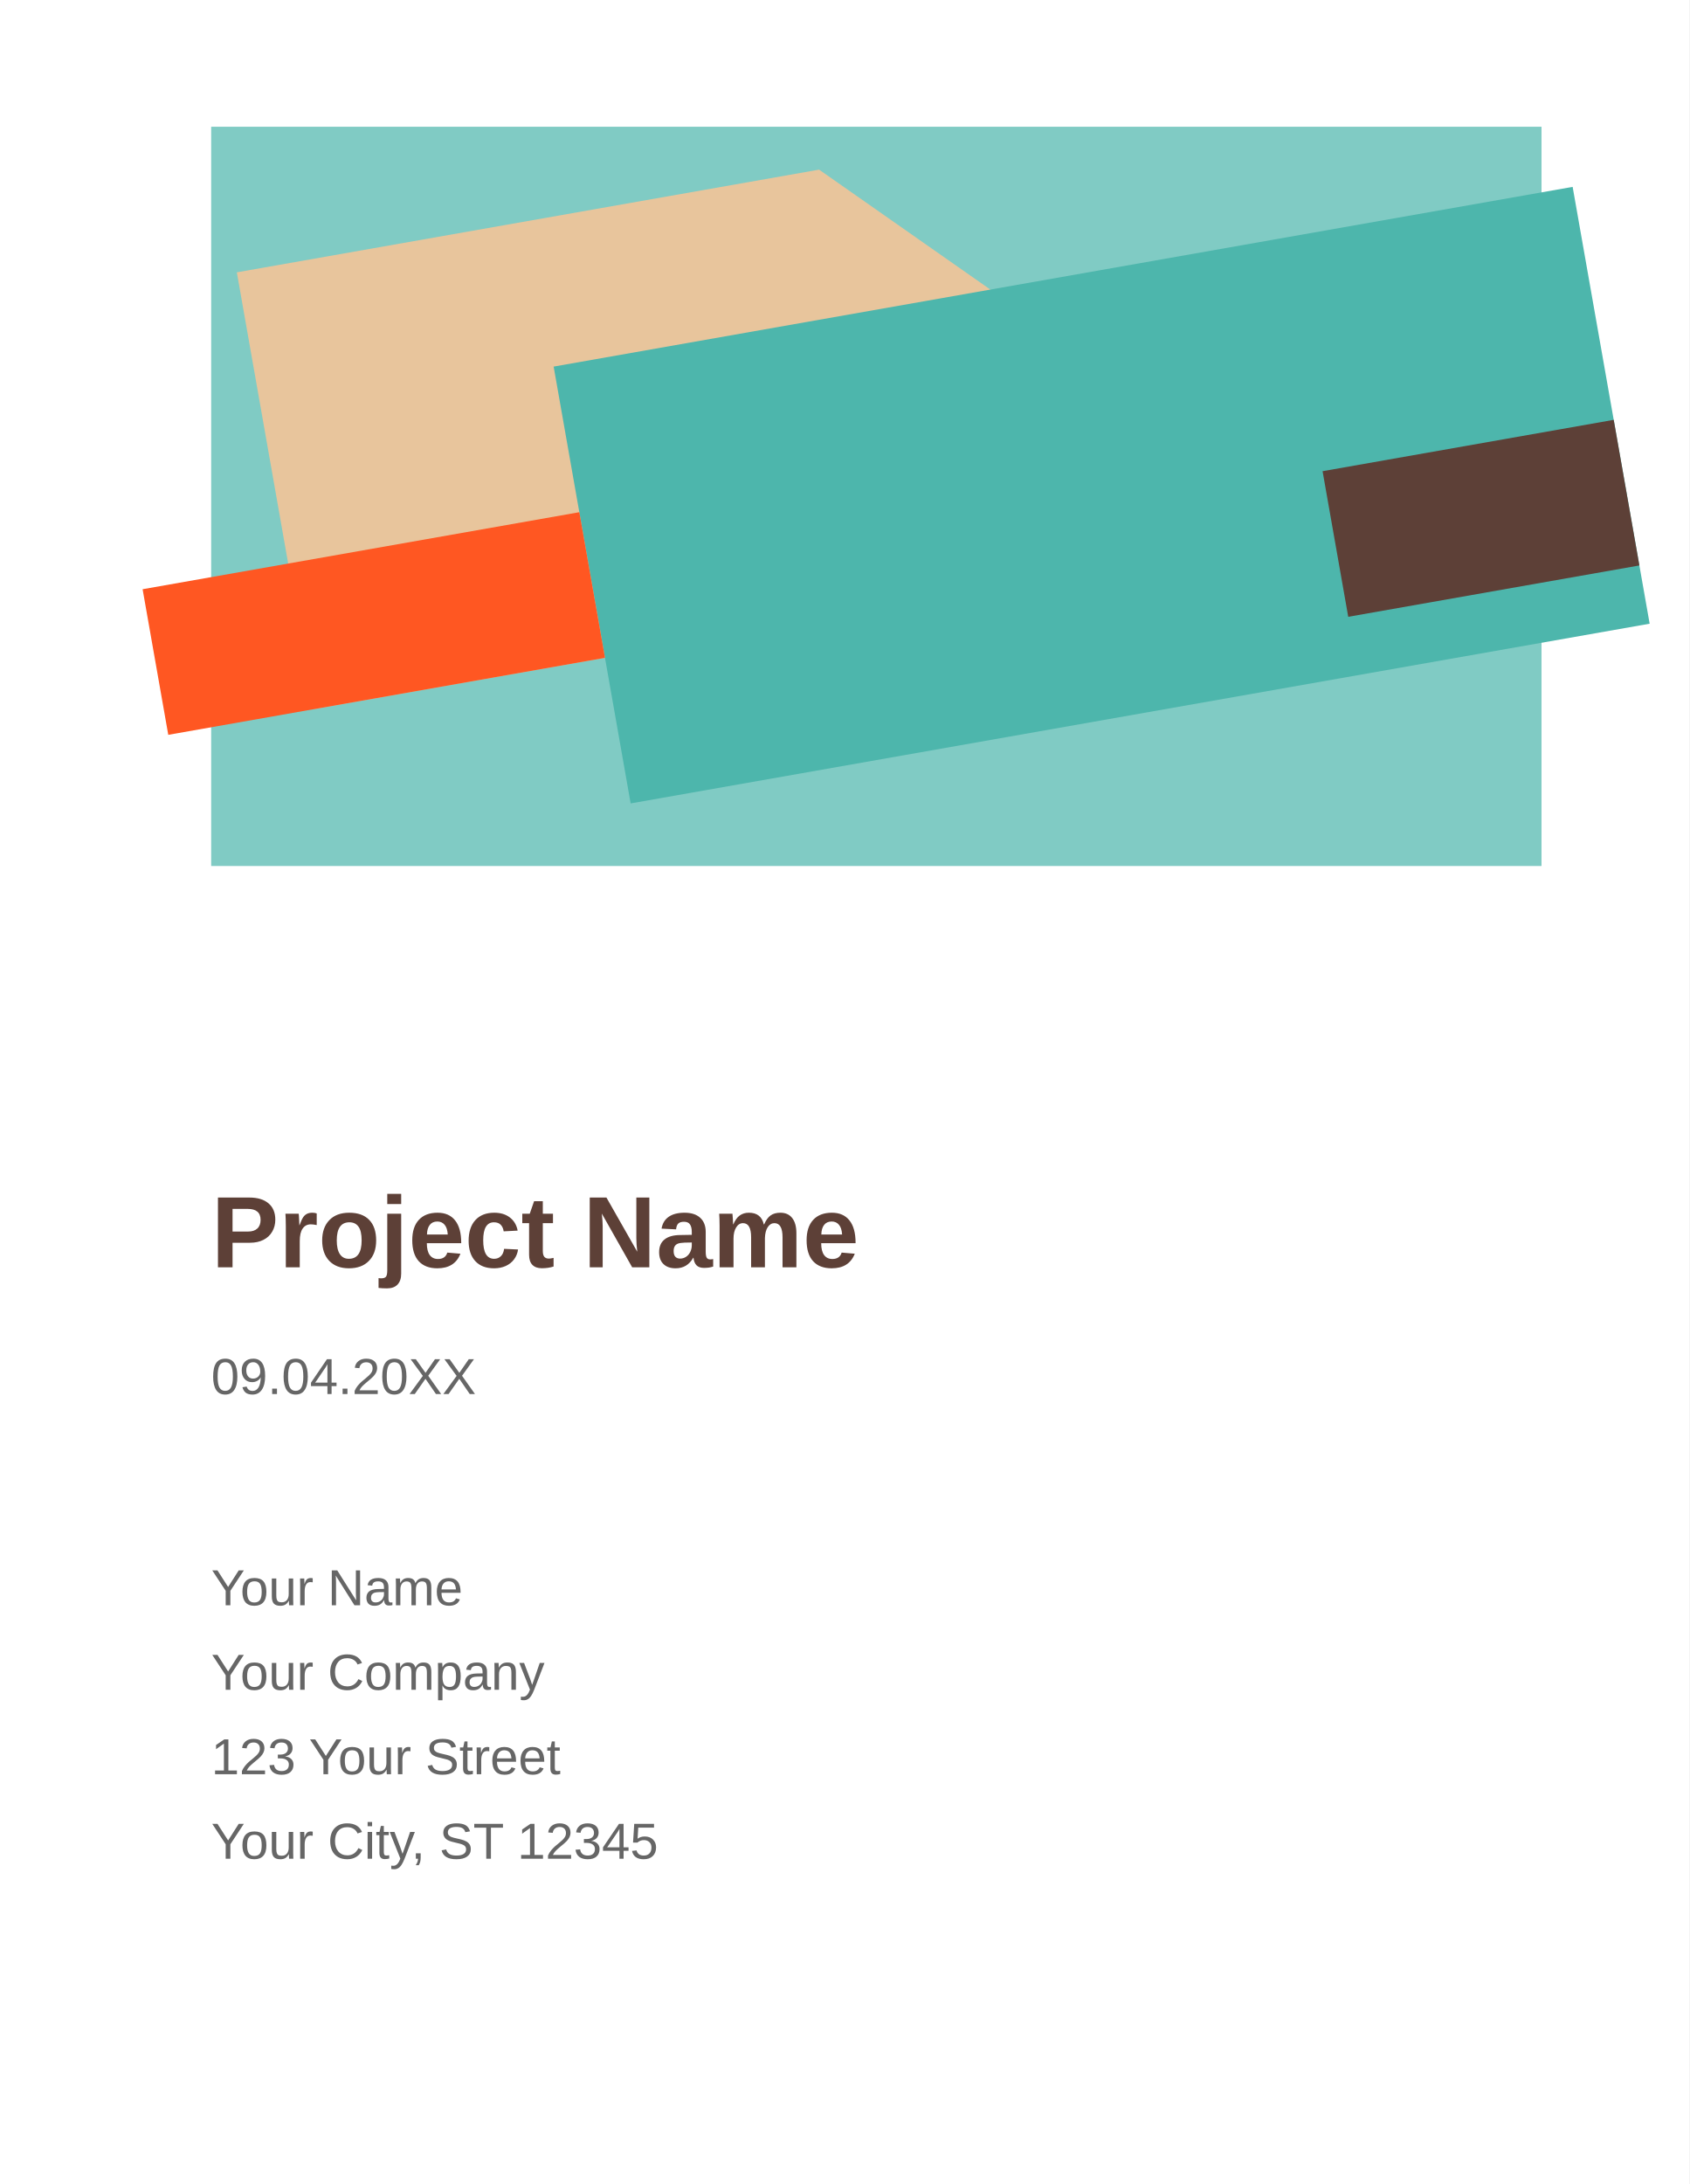
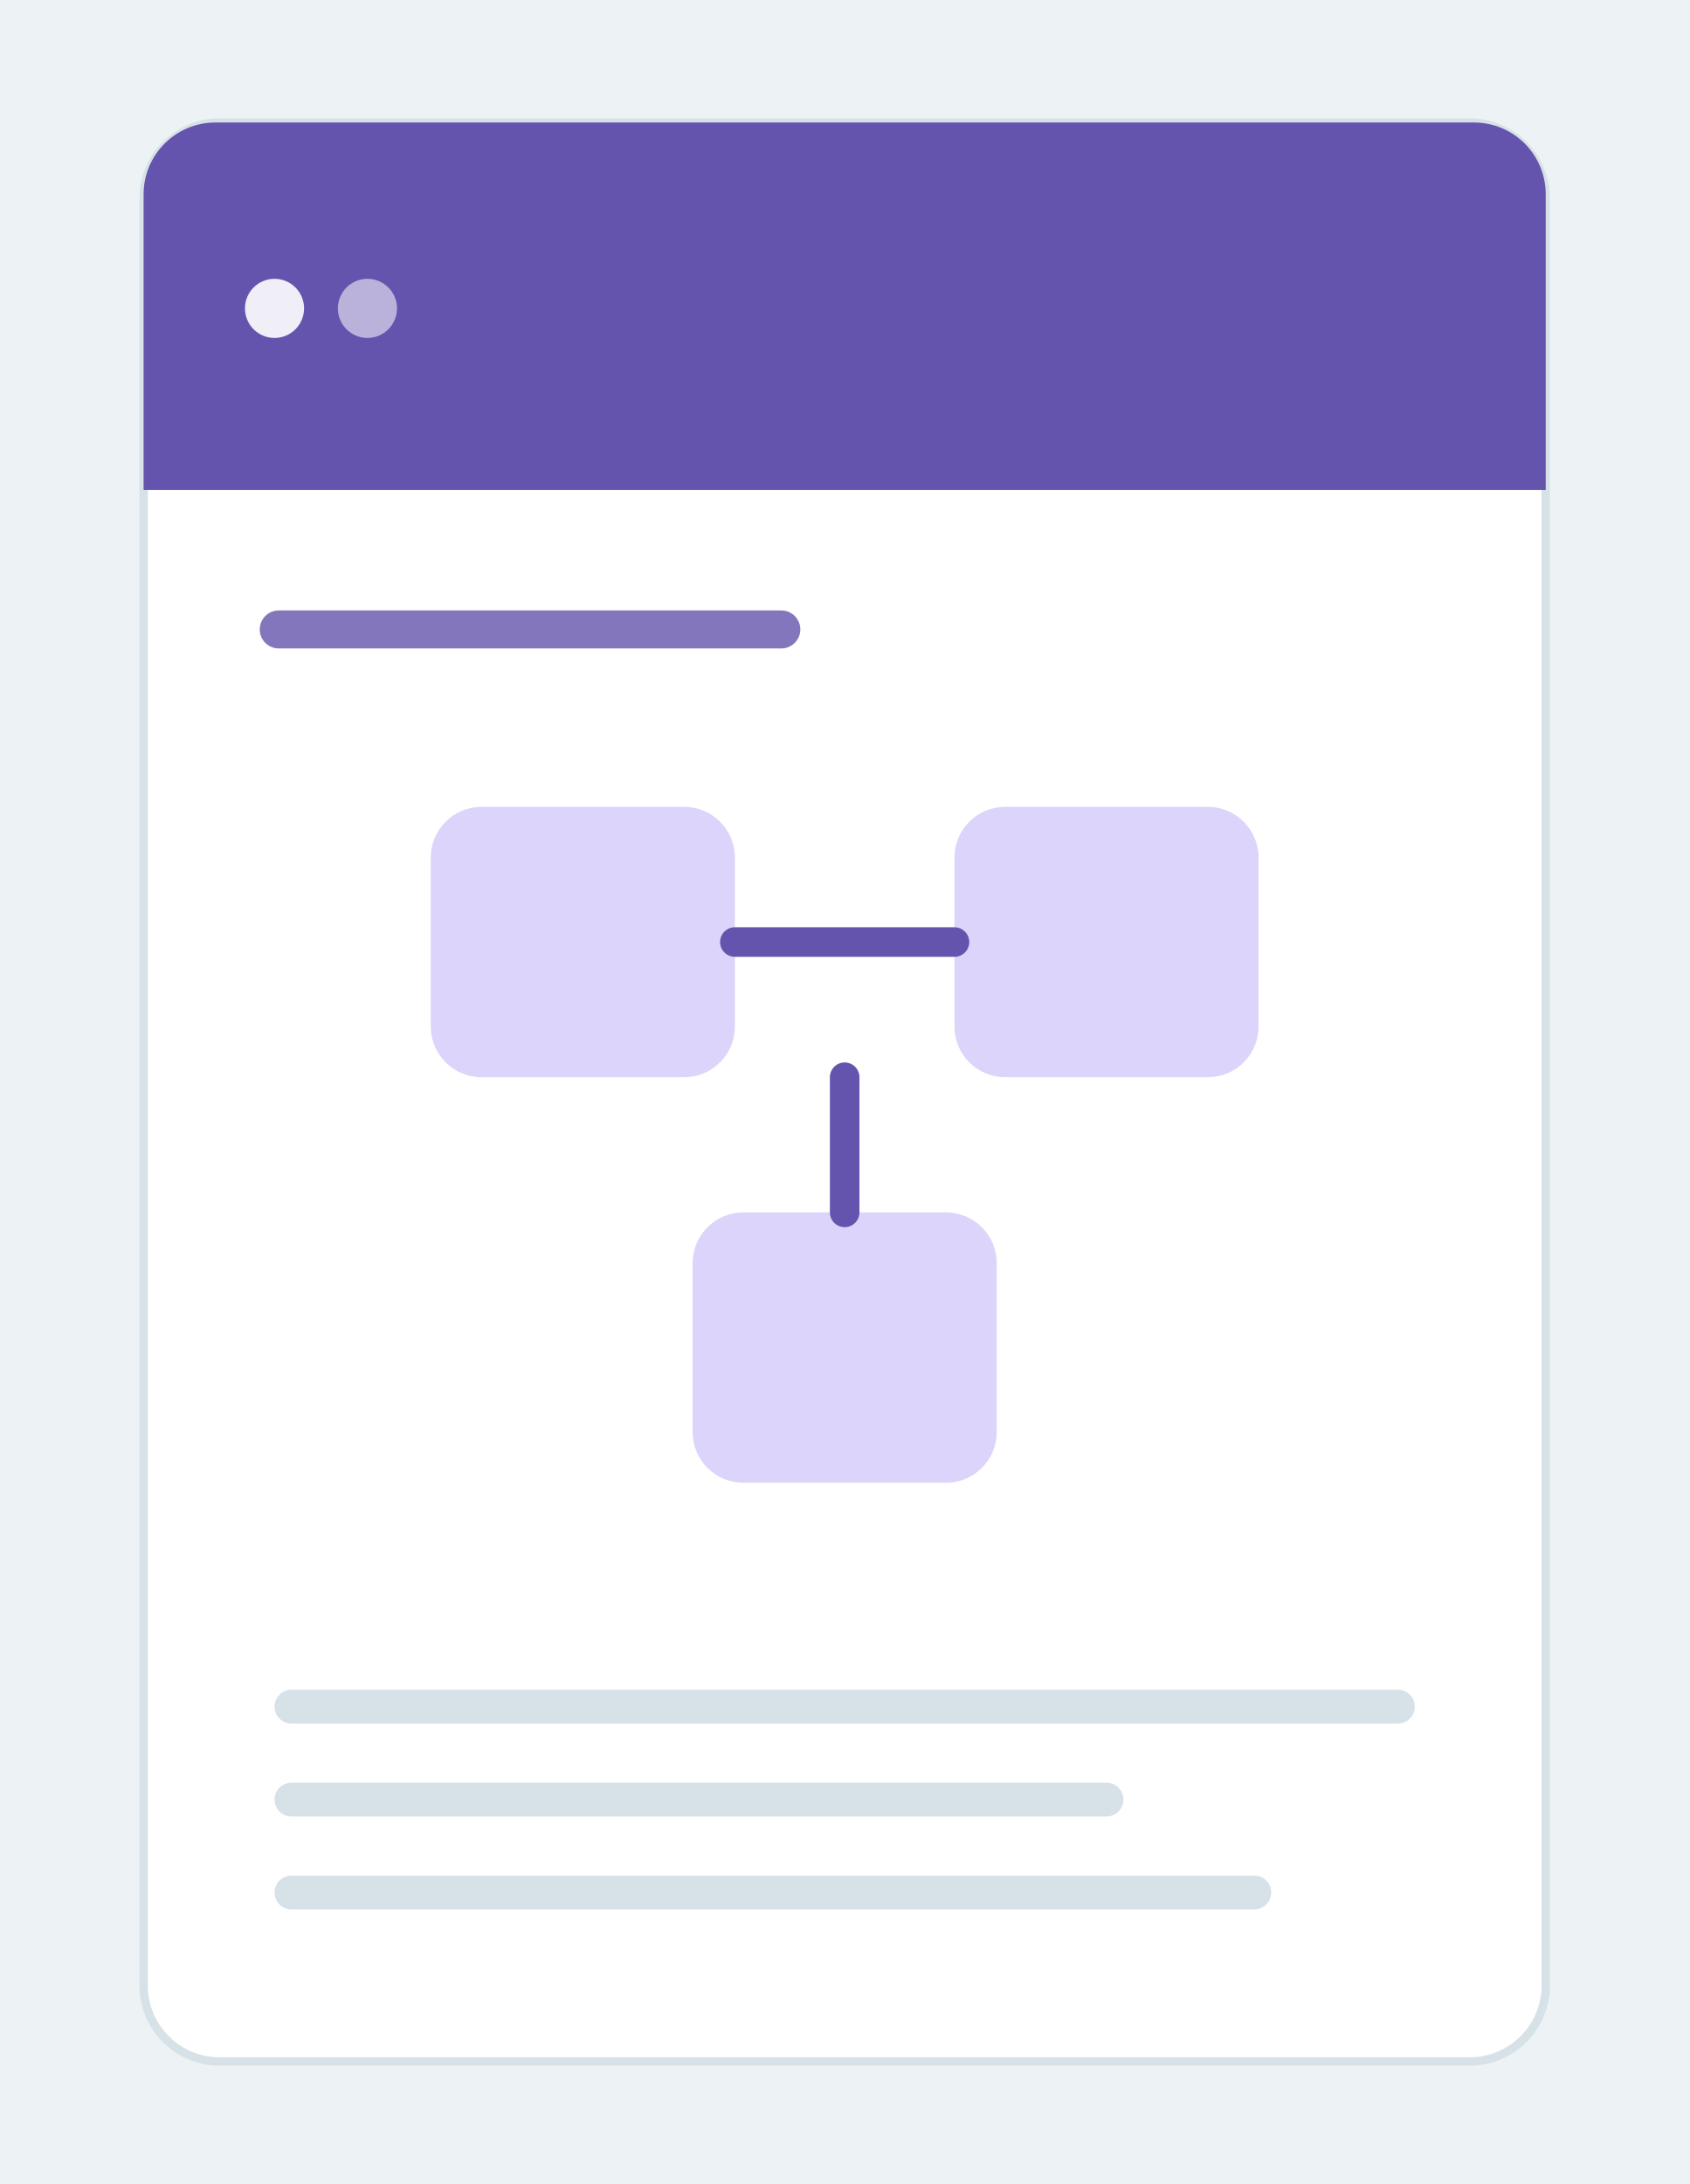
- <svg xmlns="http://www.w3.org/2000/svg" viewBox="0 0 400 517">
-   <rect width="400" height="517" fill="white" />
-   <g transform="translate(50, 30) scale(0.7)">
-     <path d="M0 0 L450 0 L450 250 L0 250 Z" fill="#80CBC4" />
-     <path d="M0 50 L200 50 L350 200 L0 200 Z" fill="#E8C59C" transform="rotate(-10)" />
-     <path d="M100 100 L450 100 L450 250 L100 250 Z" fill="#4DB6AC" transform="rotate(-10)" />
-     <path d="M-50 150 L100 150 L100 200 L-50 200 Z" fill="#FF5722" transform="rotate(-10)" />
-     <path d="M350 180 L450 180 L450 230 L350 230 Z" fill="#5D4037" transform="rotate(-10)" />
-   </g>
-   <text x="50" y="300" font-family="Arial, sans-serif" font-size="24" fill="#5D4037" font-weight="bold">
-     Project Name
-   </text>
-   <text x="50" y="330" font-family="Arial, sans-serif" font-size="12" fill="#666666">
-     09.04.20XX
-   </text>
-   <text x="50" y="380" font-family="Arial, sans-serif" font-size="12" fill="#666666">
-     Your Name
-   </text>
-   <text x="50" y="400" font-family="Arial, sans-serif" font-size="12" fill="#666666">
-     Your Company
-   </text>
-   <text x="50" y="420" font-family="Arial, sans-serif" font-size="12" fill="#666666">
-     123 Your Street
-   </text>
-   <text x="50" y="440" font-family="Arial, sans-serif" font-size="12" fill="#666666">
-     Your City, ST 12345
-   </text>
+ <svg xmlns="http://www.w3.org/2000/svg" viewBox="0 0 400 517" role="img" aria-label="Project brief template illustration">
+   <rect width="400" height="517" fill="#edf3f5" />
+   <rect x="34" y="29" width="332" height="459" rx="18" fill="white" stroke="#d7e2e8" stroke-width="2" />
+   <path d="M34 46a17 17 0 0 1 17-17h298a17 17 0 0 1 17 17v70H34Z" fill="#6554ad" />
+   <circle cx="65" cy="73" r="7" fill="white" opacity=".9" />
+   <circle cx="87" cy="73" r="7" fill="white" opacity=".55" />
+   <path d="M66 149h119" stroke="#6554ad" stroke-width="9" stroke-linecap="round" opacity=".8" />
+   <rect x="102" y="191" width="72" height="64" rx="12" fill="#dcd4fa" />
+   <rect x="226" y="191" width="72" height="64" rx="12" fill="#dcd4fa" />
+   <rect x="164" y="287" width="72" height="64" rx="12" fill="#dcd4fa" />
+   <path d="M174 223h52m-26 32v32" stroke="#6554ad" stroke-width="7" stroke-linecap="round" />
+   <path d="M69 404h262M69 426h193M69 448h228" stroke="#d6e2e8" stroke-width="8" stroke-linecap="round" />
</svg>
